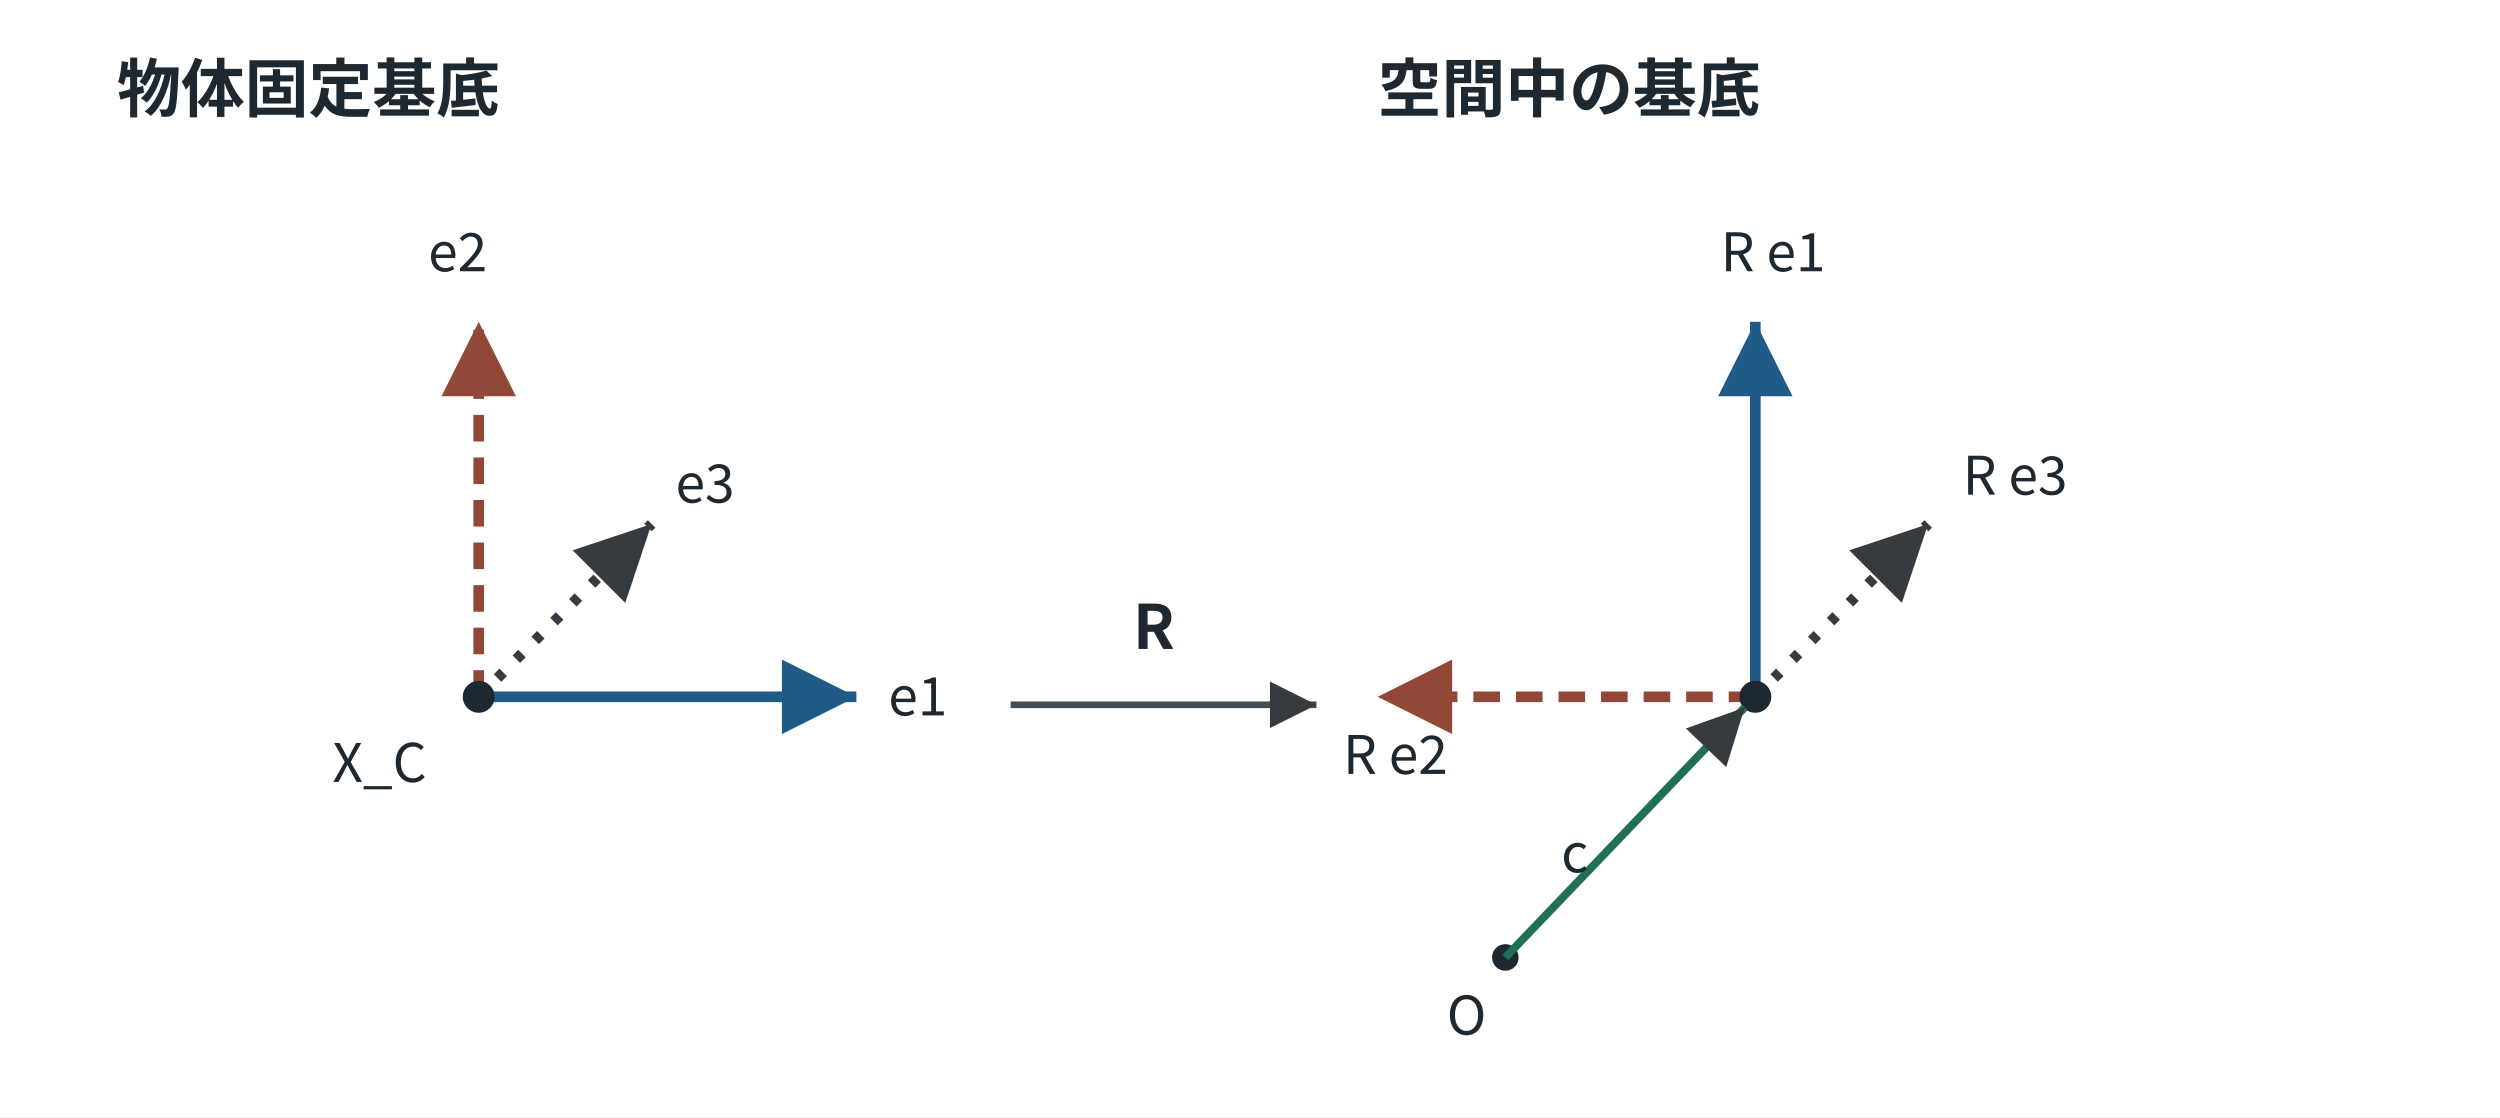
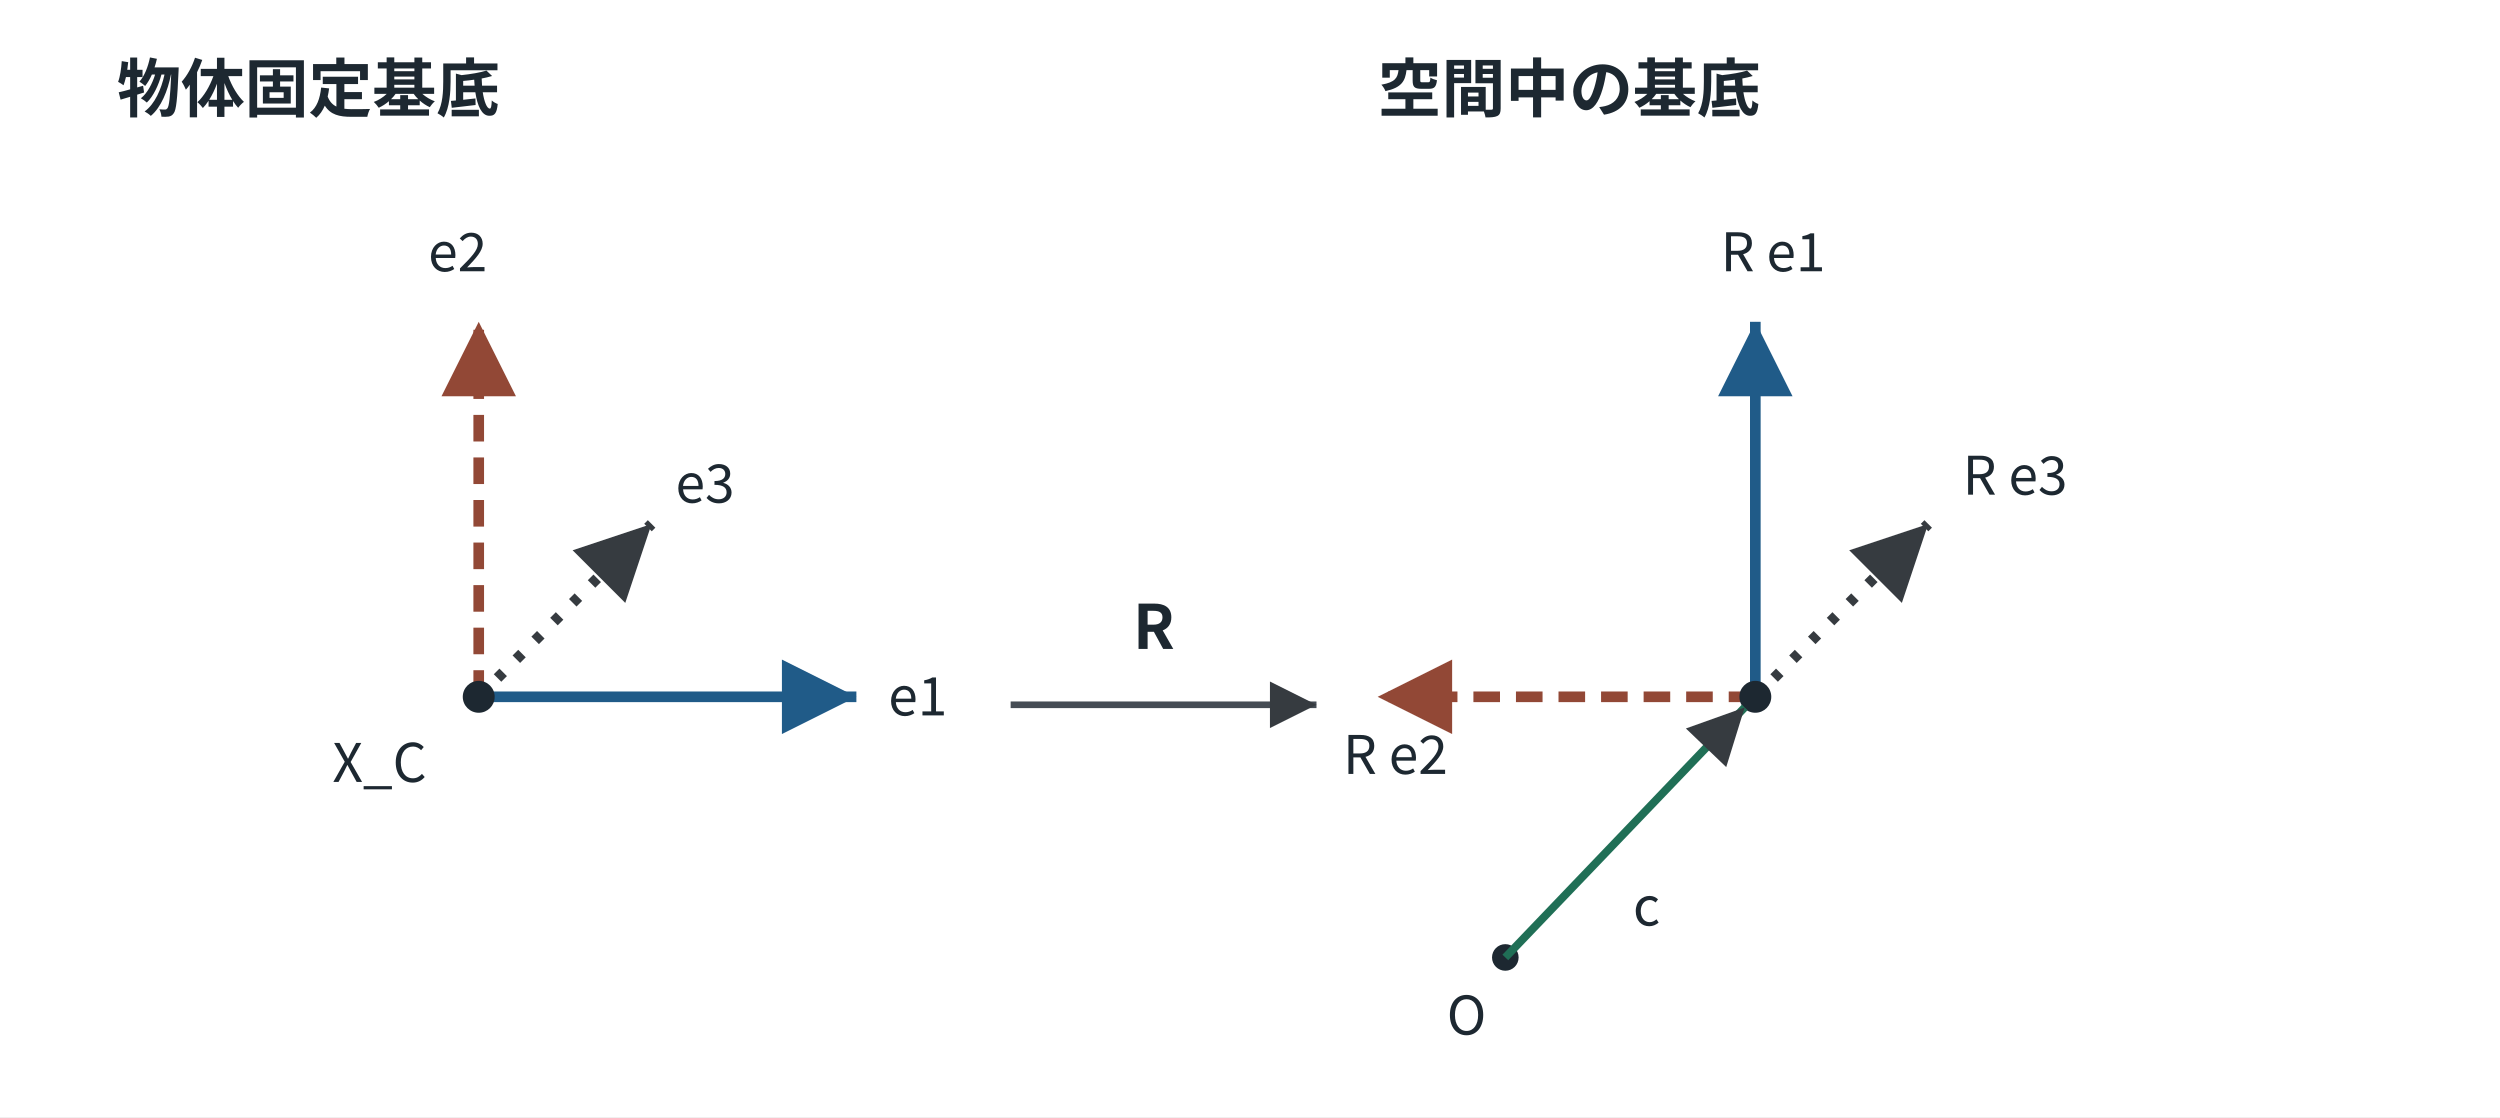
<svg xmlns="http://www.w3.org/2000/svg" viewBox="0 0 940 420" role="img" aria-labelledby="rbd1-title rbd1-desc" data-layout-lint="strict">
  <rect width="940" height="420" fill="#ffffff" />
  <defs>
    <marker id="rbd1-a1" markerWidth="9" markerHeight="9" refX="7" refY="3.5" orient="auto">
      <path d="M0 0 L7 3.5 L0 7 Z" fill="#205b88" />
    </marker>
    <marker id="rbd1-a2" markerWidth="9" markerHeight="9" refX="7" refY="3.5" orient="auto">
      <path d="M0 0 L7 3.5 L0 7 Z" fill="#924836" />
    </marker>
    <marker id="rbd1-a3" markerWidth="9" markerHeight="9" refX="7" refY="3.5" orient="auto">
      <path d="M0 0 L7 3.5 L0 7 Z" fill="#363b40" />
    </marker>
  </defs>
  <g font-family="Noto Sans CJK JP, sans-serif" fill="#1d2831" font-size="20">
    <text x="44" y="42" font-size="24" font-weight="700">物体固定基底</text>
    <text x="518" y="42" font-size="24" font-weight="700">空間中の基底</text>
    <path d="M180 262 L322 262" stroke="#205b88" stroke-width="4" fill="none" marker-end="url(#rbd1-a1)" />
    <path d="M180 262 L180 121" stroke="#924836" stroke-width="4" fill="none" stroke-dasharray="10 6" marker-end="url(#rbd1-a2)" />
    <path d="M180 262 L245 197" stroke="#363b40" stroke-width="4" fill="none" stroke-dasharray="3 7" marker-end="url(#rbd1-a3)" />
    <circle cx="180" cy="262" r="6" fill="#1d2831" />
    <text x="334" y="269">e1</text>
    <text x="161" y="102">e2</text>
    <text x="254" y="189">e3</text>
    <text x="125" y="294">X_C</text>
    <path d="M380 265 L495 265" stroke="#454c54" stroke-width="2.5" fill="none" marker-end="url(#rbd1-a3)" />
    <text x="426" y="244" font-size="23" font-weight="600">R</text>
    <path d="M660 262 L660 121" stroke="#205b88" stroke-width="4" fill="none" marker-end="url(#rbd1-a1)" />
    <path d="M660 262 L518 262" stroke="#924836" stroke-width="4" fill="none" stroke-dasharray="10 6" marker-end="url(#rbd1-a2)" />
    <path d="M660 262 L725 197" stroke="#363b40" stroke-width="4" fill="none" stroke-dasharray="3 7" marker-end="url(#rbd1-a3)" />
    <circle cx="660" cy="262" r="6" fill="#1d2831" />
    <text x="647" y="102">R e1</text>
    <text x="505" y="291">R e2</text>
    <text x="738" y="186">R e3</text>
    <circle cx="566" cy="360" r="5" fill="#1d2831" />
    <path d="M566 360 L656 266" stroke="#206f56" stroke-width="3" fill="none" marker-end="url(#rbd1-a3)" />
    <text x="544" y="389">O</text>
-     <text x="587" y="328">c</text>
+     <text x="614" y="348">c</text>
  </g>
</svg>
